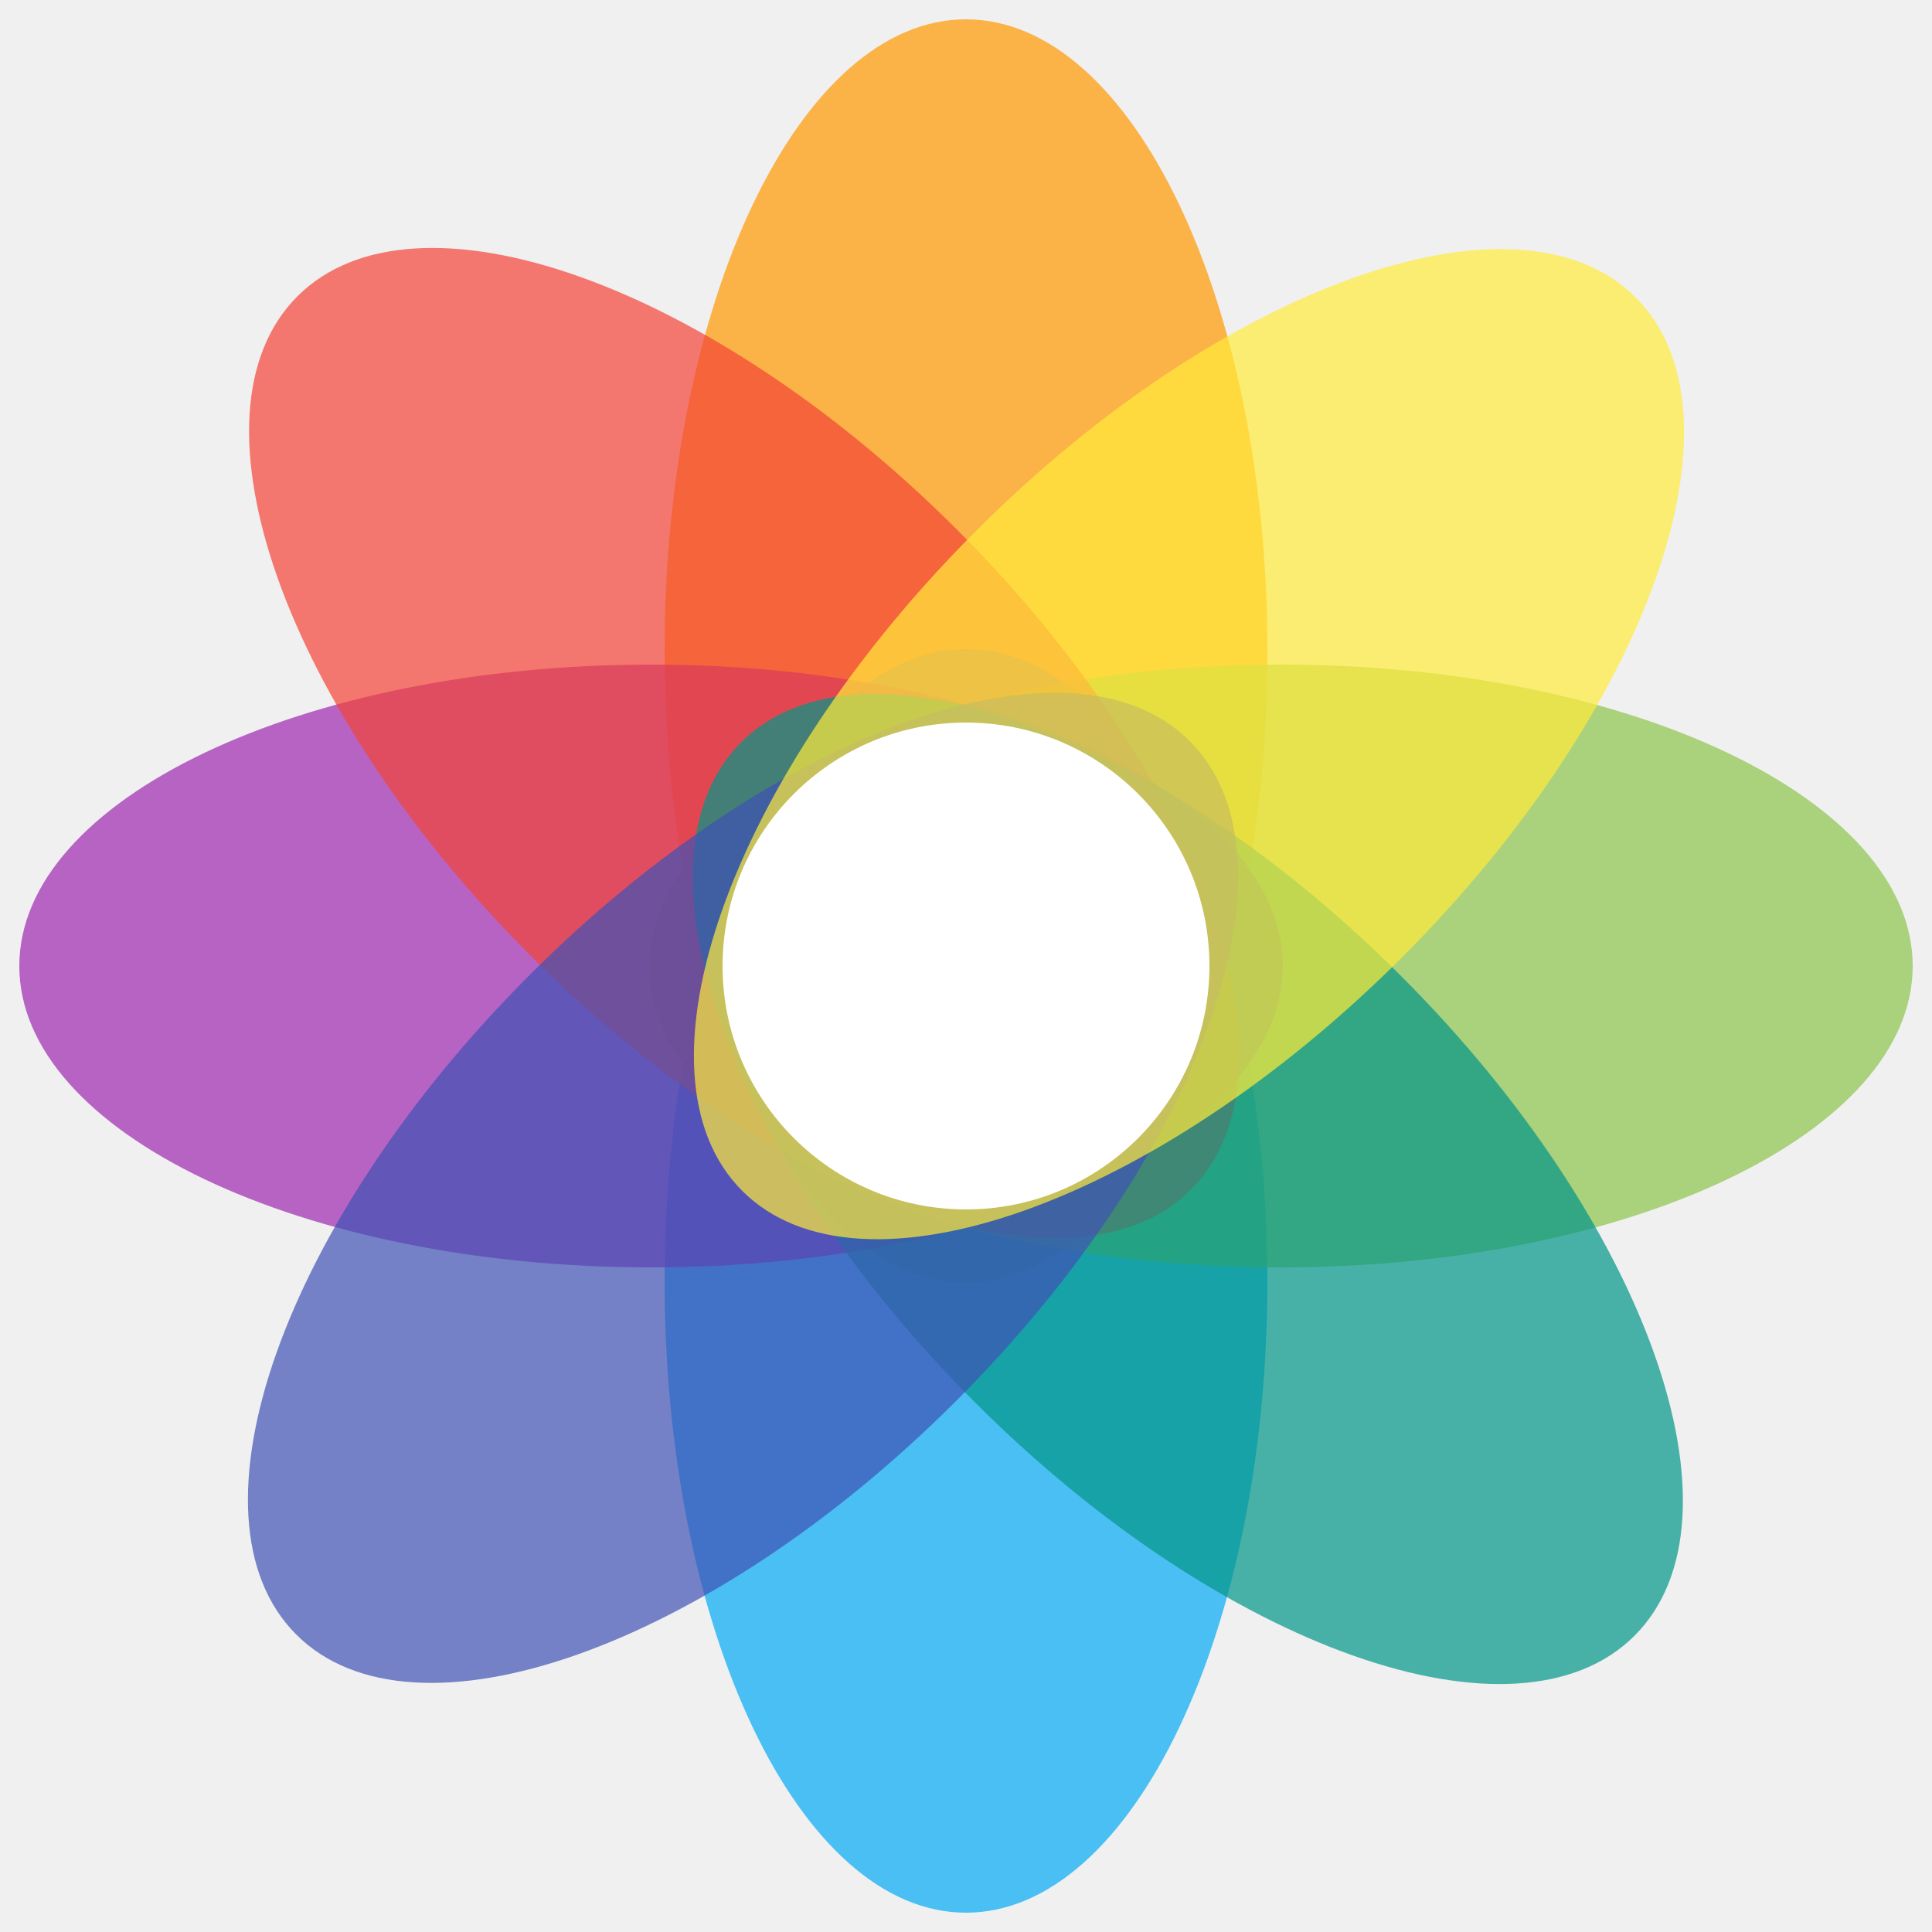
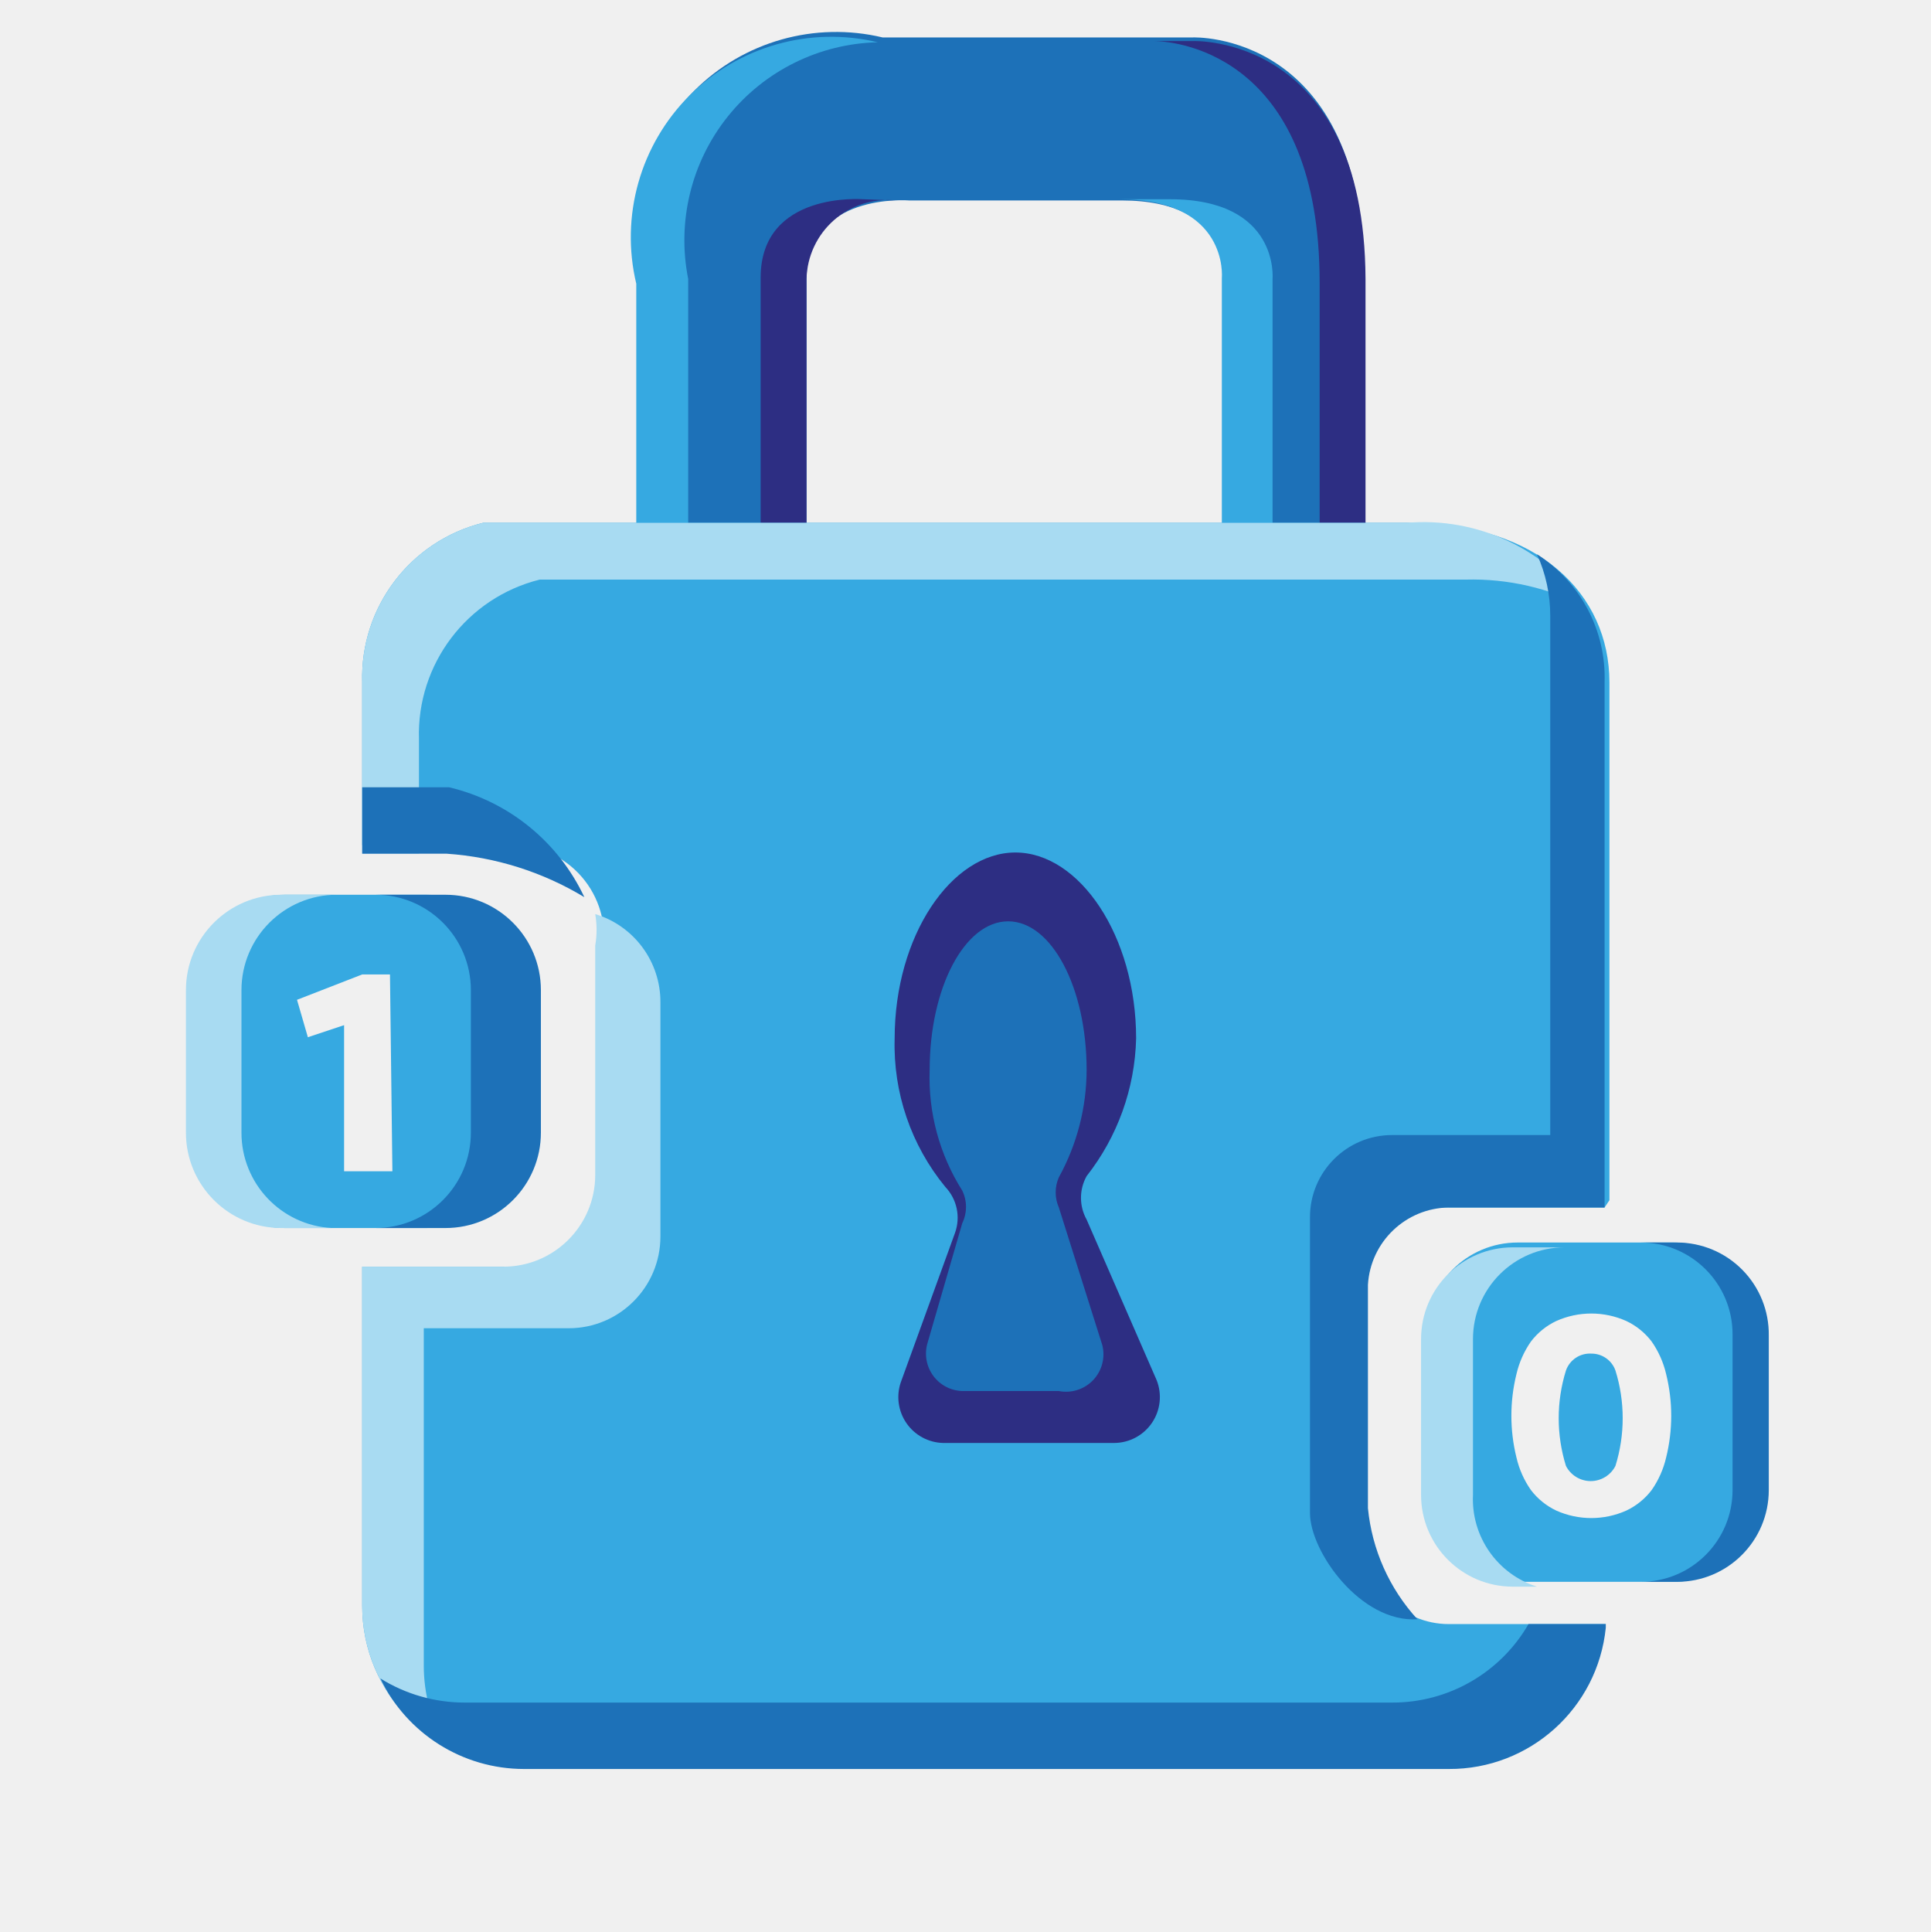
- <svg xmlns="http://www.w3.org/2000/svg" version="1.1" id="Layer_1" x="0px" y="0px" viewBox="0 0 100 100" style="enable-background:new 0 0 100 100;" xml:space="preserve">
-   <style type="text/css">
- 	.st0{opacity:0.7;fill:#FF9800;}
- 	.st1{opacity:0.7;fill:#03A9F4;}
- 	.st2{opacity:0.7;fill:#8BC34A;}
- 	.st3{opacity:0.7;fill:#9C27B0;}
- 	.st4{opacity:0.7;fill:#F44336;}
- 	.st5{opacity:0.7;fill:#009688;}
- 	.st6{opacity:0.7;fill:#3F51B5;}
- 	.st7{opacity:0.7;fill:#FFEB3B;}
- 	.st8{fill:#FFFFFF;}
- </style>
-   <g>
-     <g>
-       <ellipse class="st0" cx="50" cy="33.7" rx="15.6" ry="32.7" />
-       <ellipse class="st1" cx="50" cy="66.3" rx="15.6" ry="32.7" />
-       <ellipse class="st2" cx="66.3" cy="50" rx="32.7" ry="15.6" />
-       <ellipse class="st3" cx="33.7" cy="50" rx="32.7" ry="15.6" />
-       <ellipse transform="matrix(0.7071 -0.7071 0.7071 0.7071 -15.9298 38.4579)" class="st4" cx="38.5" cy="38.5" rx="15.6" ry="32.7" />
-       <ellipse transform="matrix(0.7071 -0.7071 0.7071 0.7071 -25.4916 61.5421)" class="st5" cx="61.5" cy="61.5" rx="15.6" ry="32.7" />
-       <ellipse transform="matrix(0.7071 -0.7071 0.7071 0.7071 -32.2528 45.2191)" class="st6" cx="38.5" cy="61.5" rx="32.7" ry="15.6" />
-       <ellipse transform="matrix(0.7071 -0.7071 0.7071 0.7071 -9.1686 54.7809)" class="st7" cx="61.5" cy="38.5" rx="32.7" ry="15.6" />
-     </g>
-     <circle class="st8" cx="50" cy="50" r="12.6" />
-   </g>
+ <svg xmlns="http://www.w3.org/2000/svg" id="Layer_1" data-name="Layer 1" viewBox="0 0 15.99 16">
+   <defs>
+     <style>.cls-1{fill:#1d71b8;}.cls-2{fill:#2d2e83;}.cls-3{fill:#36a9e1;}.cls-4{fill:#a8dbf2;}</style>
+   </defs>
+   <path class="cls-1" d="M5.31,5.9V2.31a1.66,1.66,0,0,1,2-2H9.88s1.42-.06,1.42,2V5.9H10.14V2.31s.07-.65-.85-.65H7.53s-.85-.07-.85.65V5.9Z" />
+   <path class="cls-2" d="M6.89.35h0Z" />
+   <path class="cls-2" d="M7.15,1.65s-.85-.07-.85.65V5.9h.38V2.31a.67.67,0,0,1,.74-.65Z" />
+   <path class="cls-2" d="M9.88.34H9.55c.25,0,1.38.16,1.38,2V5.9h.38V2.31C11.3.28,9.88.34,9.88.34Z" />
+   <path class="cls-3" d="M7.66.35h0Z" />
+   <path class="cls-3" d="M7.27.35h0a1.66,1.66,0,0,0-2,2V5.9H5.7V2.31A1.64,1.64,0,0,1,7.27.35Z" />
+   <path class="cls-3" d="M7.81,1.65h0Z" />
+   <path class="cls-3" d="M9.69,1.65H9.27c.91,0,.85.65.85.65V5.9h.42V2.31S10.6,1.65,9.69,1.65Z" />
+   <path class="cls-3" d="M13.33,9.94V5.65c0-.73-.59-1.32-1.66-1.32H4A1.32,1.32,0,0,0,3,5.65V7a0,0,0,0,0,0,0h1.2A.76.76,0,0,1,5,7.83v1.9a.76.76,0,0,1-.76.76H3a0,0,0,0,0,0,0v2.81a1.32,1.32,0,0,0,1.32,1.32H12a1.3,1.3,0,0,0,1.3-1.17,0,0,0,0,0,0,0H12a.7.7,0,0,1-.7-.7V10.64A.68.68,0,0,1,12,10h1.29A0,0,0,0,0,13.33,9.94Z" />
+   <path class="cls-4" d="M3.51,13.79V11a0,0,0,0,1,0,0h1.2a.76.76,0,0,0,.76-.76V8.3a.76.76,0,0,0-.54-.73.76.76,0,0,1,0,.26v1.9a.76.76,0,0,1-.76.76H3a0,0,0,0,0,0,0v2.81a1.32,1.32,0,0,0,.69,1.16A1.32,1.32,0,0,1,3.51,13.79Z" />
+   <path class="cls-4" d="M3,7.07h.47V6.12a1.32,1.32,0,0,1,1-1.32h7.67a2.05,2.05,0,0,1,1,.23,1.64,1.64,0,0,0-1.49-.7H4A1.32,1.32,0,0,0,3,5.65V7A0,0,0,0,0,3,7.07Z" />
+   <path class="cls-1" d="M3,7.07h.7a2.54,2.54,0,0,1,1.14.36,1.66,1.66,0,0,0-1.12-.91H3V7A0,0,0,0,0,3,7.07Z" />
+   <path class="cls-1" d="M13.3,13.45h-.64a1.3,1.3,0,0,1-1.13.65H3.85a1.32,1.32,0,0,1-.7-.2,1.32,1.32,0,0,0,1.19.75H12a1.3,1.3,0,0,0,1.3-1.17A0,0,0,0,0,13.3,13.45Z" />
+   <path class="cls-1" d="M12.73,4.59a1.23,1.23,0,0,1,.11.51V9.4a0,0,0,0,1,0,0H11.53a.68.68,0,0,0-.68.68v2.45c0,.32.42.91.89.88a1.59,1.59,0,0,1-.41-.92V10.64A.68.68,0,0,1,12,10h1.29a0,0,0,0,0,0,0V5.65A1.21,1.21,0,0,0,12.73,4.59Z" />
+   <path class="cls-2" d="M9.58,11.43,9,10.1a.37.37,0,0,1,0-.36A1.92,1.92,0,0,0,9.41,8.6c0-.85-.47-1.54-1-1.54s-1,.69-1,1.54a1.85,1.85,0,0,0,.42,1.23.37.37,0,0,1,.08.38l-.45,1.24a.38.38,0,0,0,.35.5H9.23A.38.38,0,0,0,9.58,11.43Z" />
+   <path class="cls-1" d="M9.13,11.14,8.77,10a.31.31,0,0,1,0-.25A1.85,1.85,0,0,0,9,8.86c0-.68-.29-1.23-.65-1.23s-.65.55-.65,1.23a1.75,1.75,0,0,0,.27,1,.31.31,0,0,1,0,.27l-.29,1a.31.31,0,0,0,.29.39h.8A.31.31,0,0,0,9.13,11.14Z" />
+   <path class="cls-3" d="M3.53,7.41H2.36a.79.79,0,0,0-.79.79V9.38a.79.79,0,0,0,.79.79H3.53a.79.79,0,0,0,.79-.79V8.2A.79.79,0,0,0,3.53,7.41ZM3.25,9.7h-.4V8.49l-.3.1-.09-.31L3,8.07h.23Z" />
+   <path class="cls-3" d="M13.86,10.29H12.57a.76.76,0,0,0-.76.76v1.29a.76.76,0,0,0,.76.76h1.29a.76.76,0,0,0,.76-.76V11.06A.76.76,0,0,0,13.86,10.29Zm-.06,1.78a.78.78,0,0,1-.12.27.57.57,0,0,1-.21.17.71.71,0,0,1-.58,0,.57.57,0,0,1-.21-.17.77.77,0,0,1-.12-.27,1.44,1.44,0,0,1,0-.69.78.78,0,0,1,.12-.27.57.57,0,0,1,.21-.17.71.71,0,0,1,.58,0,.57.57,0,0,1,.21.17.78.78,0,0,1,.12.27,1.44,1.44,0,0,1,0,.69Z" />
+   <path class="cls-3" d="M13.18,11.21a.21.21,0,0,0-.21.14,1.33,1.33,0,0,0,0,.79.23.23,0,0,0,.41,0,1.33,1.33,0,0,0,0-.79A.21.21,0,0,0,13.18,11.21Z" />
+   <path class="cls-4" d="M12.2,12.38V11.09a.76.76,0,0,1,.76-.76h1.09a.76.76,0,0,0-.22,0H12.53a.76.76,0,0,0-.76.76v1.29a.76.76,0,0,0,.76.76h.2A.76.76,0,0,1,12.2,12.38Z" />
+   <path class="cls-1" d="M3.69,7.41H3.11a.79.79,0,0,1,.79.79V9.38a.79.79,0,0,1-.79.79h.58a.79.79,0,0,0,.79-.79V8.2A.79.79,0,0,0,3.69,7.41Z" />
+   <path class="cls-4" d="M2,9.38V8.2a.79.79,0,0,1,.79-.79H2.33a.79.79,0,0,0-.79.79V9.38a.79.79,0,0,0,.79.79h.42A.79.79,0,0,1,2,9.38Z" />
+   <path class="cls-1" d="M13.89,10.29h-.3a.76.76,0,0,1,.76.76v1.29a.76.76,0,0,1-.76.76h.3a.76.76,0,0,0,.76-.76V11.06A.76.76,0,0,0,13.89,10.29Z" />
</svg>
